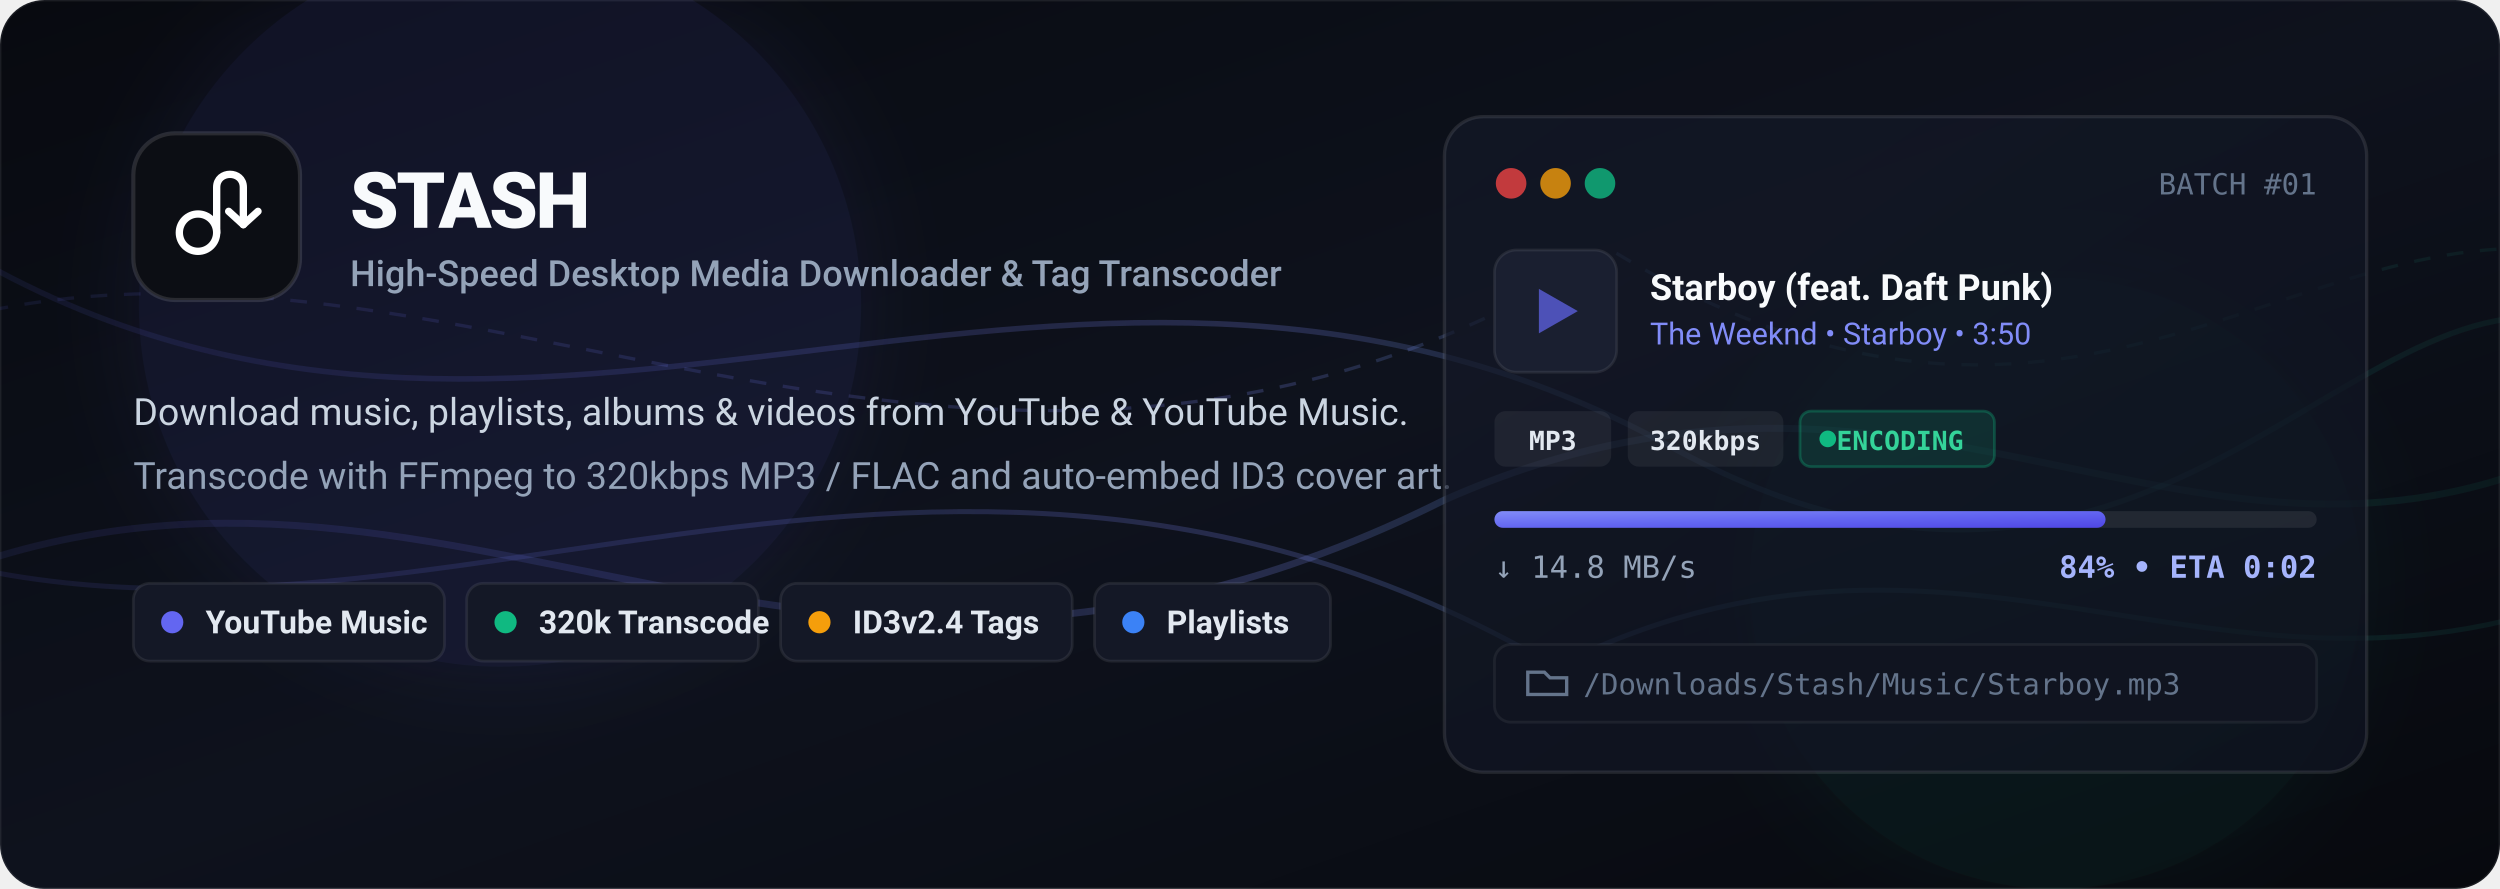
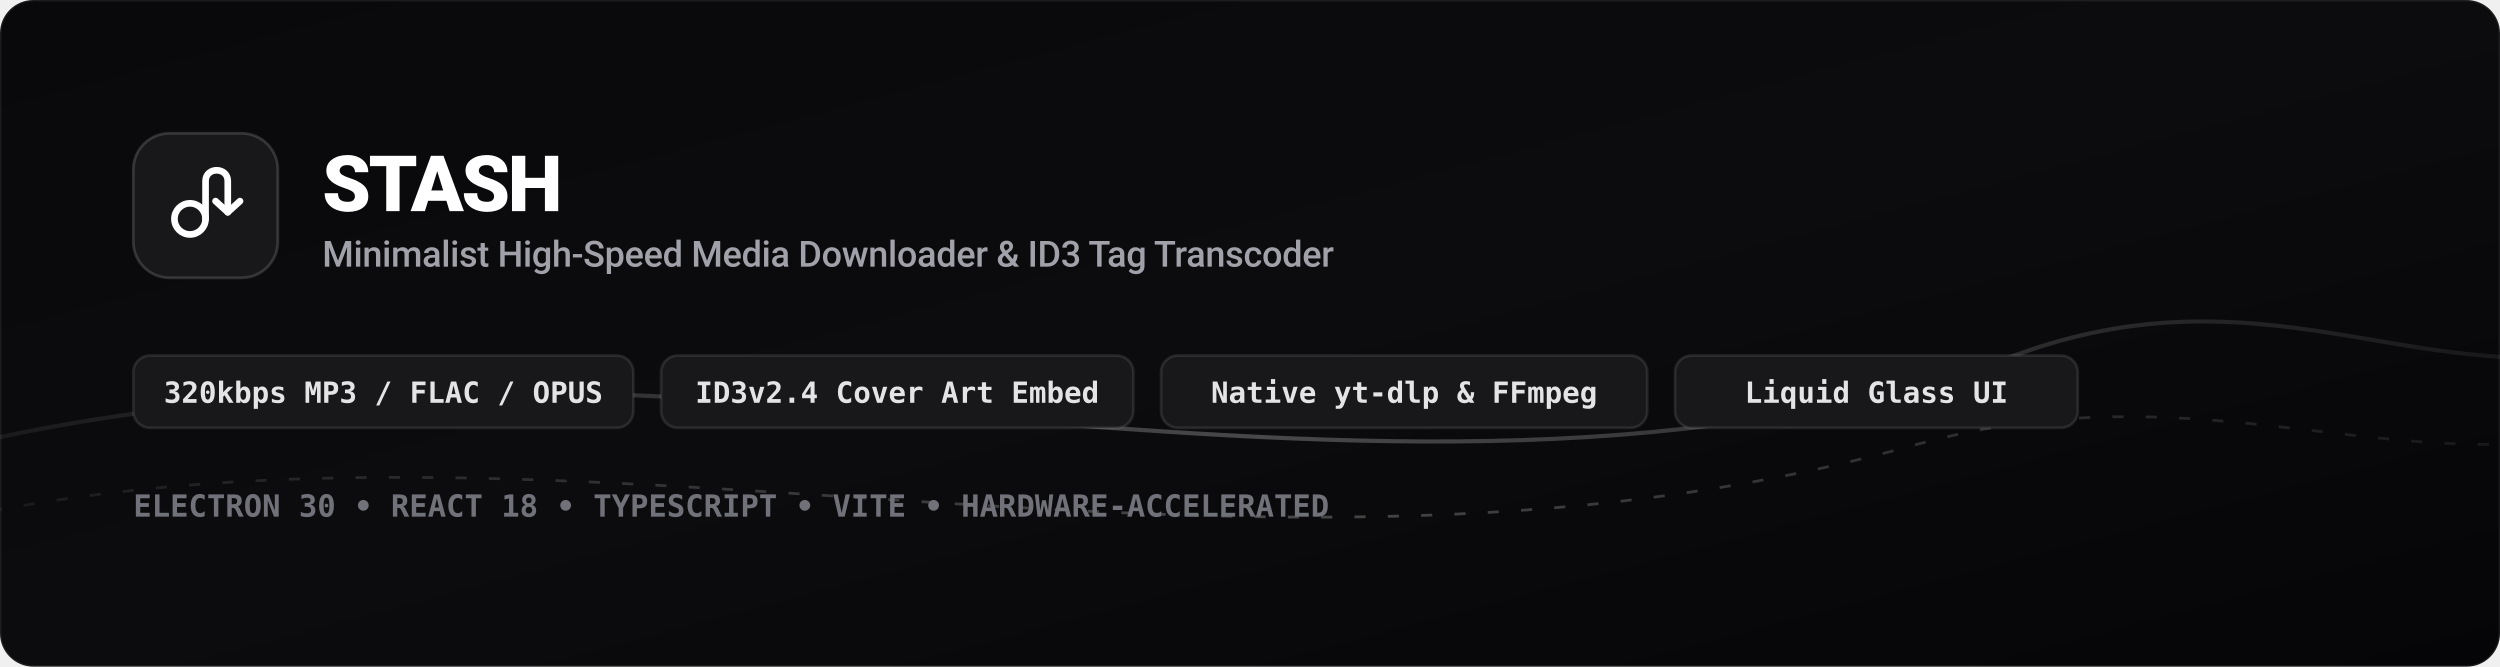
- <svg xmlns="http://www.w3.org/2000/svg" viewBox="0 0 900 320" width="100%" height="100%">
+ <svg xmlns="http://www.w3.org/2000/svg" viewBox="0 0 900 240" width="100%" height="100%">
  <defs>
-     <linearGradient id="bgGrad" x1="0%" y1="0%" x2="100%" y2="100%">
-       <stop offset="0%" stop-color="#080a10" />
-       <stop offset="50%" stop-color="#0e121d" />
-       <stop offset="100%" stop-color="#07090e" />
+     <linearGradient id="monoBg" x1="0%" y1="0%" x2="100%" y2="100%">
+       <stop offset="0%" stop-color="#09090b" />
+       <stop offset="50%" stop-color="#0c0c0e" />
+       <stop offset="100%" stop-color="#050507" />
    </linearGradient>
-     <linearGradient id="cardGrad" x1="0%" y1="0%" x2="100%" y2="100%">
-       <stop offset="0%" stop-color="#141928" stop-opacity="0.65" />
-       <stop offset="100%" stop-color="#0f1320" stop-opacity="0.75" />
+     <linearGradient id="monoLineGrad" x1="0%" y1="0%" x2="100%" y2="0%">
+       <stop offset="0%" stop-color="#ffffff" stop-opacity="0.04" />
+       <stop offset="50%" stop-color="#ffffff" stop-opacity="0.25" />
+       <stop offset="100%" stop-color="#ffffff" stop-opacity="0.04" />
    </linearGradient>
-     <linearGradient id="primaryGrad" x1="0%" y1="0%" x2="100%" y2="100%">
-       <stop offset="0%" stop-color="#818cf8" />
-       <stop offset="50%" stop-color="#6366f1" />
-       <stop offset="100%" stop-color="#4f46e5" />
-     </linearGradient>
-     <linearGradient id="pathGrad" x1="0%" y1="0%" x2="100%" y2="0%">
-       <stop offset="0%" stop-color="#6366f1" stop-opacity="0.08" />
-       <stop offset="50%" stop-color="#818cf8" stop-opacity="0.22" />
-       <stop offset="100%" stop-color="#10b981" stop-opacity="0.06" />
-     </linearGradient>
-     <filter id="glow" x="-20%" y="-20%" width="140%" height="140%">
-       <feGaussianBlur stdDeviation="16" result="blur" />
-       <feComposite in="SourceGraphic" in2="blur" operator="over" />
-     </filter>
    <style>
-       @keyframes floatPath1 {
-         0%, 100% { transform: translateY(0px); opacity: 0.25; }
-         50% { transform: translateY(-12px); opacity: 0.45; }
+       @keyframes slowLineFloat {
+         0%, 100% { transform: translateY(0px); opacity: 0.2; }
+         50% { transform: translateY(-8px); opacity: 0.45; }
      }
-       @keyframes floatPath2 {
-         0%, 100% { transform: translateY(0px); opacity: 0.2; }
-         50% { transform: translateY(14px); opacity: 0.38; }
-       }
-       @keyframes progressAnim {
-         0% { width: 18px; }
-         50% { width: 220px; }
-         85% { width: 275px; }
-         100% { width: 296px; }
-       }
-       @keyframes pulseDot {
-         0%, 100% { opacity: 0.5; }
+       @keyframes logoGlowBreathe {
+         0%, 100% { opacity: 0.9; }
        50% { opacity: 1; }
      }
-       @keyframes brandPulse {
-         0%, 100% { filter: drop-shadow(0 0 4px rgba(99, 102, 241, 0.2)); }
-         50% { filter: drop-shadow(0 0 14px rgba(99, 102, 241, 0.5)); }
-       }
-       .path-anim-1 { animation: floatPath1 14s ease-in-out infinite; }
-       .path-anim-2 { animation: floatPath2 18s ease-in-out infinite; }
-       .progress-fill { animation: progressAnim 7s cubic-bezier(0.4, 0, 0.2, 1) infinite; }
-       .pulse-dot { animation: pulseDot 1.8s ease-in-out infinite; }
-       .brand-glow { animation: brandPulse 4s ease-in-out infinite; }
-       .mono-text { font-family: ui-monospace, SFMono-Regular, "SF Mono", Menlo, Consolas, monospace; }
-       .sans-text { font-family: -apple-system, BlinkMacSystemFont, "Segoe UI", Roboto, Helvetica, Arial, sans-serif; }
+       .anim-line { animation: slowLineFloat 12s cubic-bezier(0.4, 0, 0.2, 1) infinite; }
+       .anim-logo { animation: logoGlowBreathe 8s ease-in-out infinite; }
+       .sans-title { font-family: -apple-system, BlinkMacSystemFont, "Segoe UI", Roboto, "Helvetica Neue", Arial, sans-serif; font-weight: 800; }
+       .sans-sub { font-family: -apple-system, BlinkMacSystemFont, "Segoe UI", Roboto, "Helvetica Neue", Arial, sans-serif; font-weight: 500; }
+       .mono-pill { font-family: ui-monospace, SFMono-Regular, "SF Mono", Menlo, Consolas, monospace; font-weight: 600; }
    </style>
  </defs>
-   <rect width="900" height="320" rx="16" fill="url(#bgGrad)" stroke="rgba(255,255,255,0.08)" stroke-width="1" />
-   <g class="path-anim-1">
-     <path d="M-50,220 C150,120 280,300 520,180 C700,100 800,240 950,150" fill="none" stroke="url(#pathGrad)" stroke-width="2.5" />
-     <path d="M-80,180 C120,280 320,100 560,240 C720,160 820,290 980,190" fill="none" stroke="url(#pathGrad)" stroke-width="1.8" />
+   <rect width="900" height="240" rx="12" fill="url(#monoBg)" stroke="rgba(255, 255, 255, 0.08)" stroke-width="1" />
+   <g class="anim-line">
+     <path d="M-50,170 C220,90 480,210 720,130 C820,90 880,150 960,120" fill="none" stroke="url(#monoLineGrad)" stroke-width="1.5" />
+     <path d="M-50,195 C180,130 440,230 690,160 C800,130 870,180 960,150" fill="none" stroke="url(#monoLineGrad)" stroke-width="1" stroke-dasharray="4,8" />
  </g>
-   <g class="path-anim-2">
-     <path d="M-30,80 C180,220 380,40 600,160 C780,260 850,80 940,120" fill="none" stroke="url(#pathGrad)" stroke-width="2" />
-     <path d="M-60,130 C140,40 340,240 580,90 C760,200 840,50 960,100" fill="none" stroke="url(#pathGrad)" stroke-width="1.2" stroke-dasharray="6,6" />
-   </g>
-   <circle cx="180" cy="110" r="130" fill="#6366f1" opacity="0.09" filter="url(#glow)" />
-   <circle cx="740" cy="210" r="110" fill="#10b981" opacity="0.06" filter="url(#glow)" />
-   <g transform="translate(48, 48)">
-     <g class="brand-glow">
-       <rect x="0" y="0" width="60" height="60" rx="15" fill="#0c0e14" stroke="rgba(255,255,255,0.12)" stroke-width="1.5" />
-       <g transform="translate(6, 6) scale(0.48)">
-         <circle cx="36" cy="62" r="14" stroke="#ffffff" stroke-width="5.5" fill="none" />
-         <path d="M50 62 V28 C50 15 70 15 70 28 V56" stroke="#ffffff" stroke-width="5.5" stroke-linecap="round" stroke-linejoin="round" fill="none" />
-         <path d="M59 46 L70 56 L81 46" stroke="#ffffff" stroke-width="5.5" stroke-linecap="round" stroke-linejoin="round" fill="none" />
+   <g transform="translate(48, 44)">
+     <g class="anim-logo" transform="translate(0, 4)">
+       <rect width="52" height="52" rx="13" fill="#18181b" stroke="rgba(255, 255, 255, 0.15)" stroke-width="1" />
+       <g transform="translate(6, 6) scale(0.40)">
+         <circle cx="36" cy="62" r="14" stroke="#ffffff" stroke-width="6" fill="none" />
+         <path d="M50 62 V28 C50 15 70 15 70 28 V56" stroke="#ffffff" stroke-width="6" stroke-linecap="round" stroke-linejoin="round" fill="none" />
+         <path d="M59 46 L70 56 L81 46" stroke="#ffffff" stroke-width="6" stroke-linecap="round" stroke-linejoin="round" fill="none" />
      </g>
    </g>
-     <text x="78" y="34" class="sans-text" font-size="28" font-weight="800" fill="#f8fafc" letter-spacing="-0.03em">
+     <text x="68" y="32" class="sans-title" font-size="28" fill="#ffffff" letter-spacing="-0.03em">
      STASH
    </text>
-     <text x="78" y="55" class="sans-text" font-size="13" font-weight="500" fill="#94a3b8">
-       High-Speed Desktop Media Downloader &amp; Tag Transcoder
+     <text x="68" y="52" class="sans-sub" font-size="13" fill="#a1a1aa" letter-spacing="-0.01em">
+       Minimalist High-Speed Media Downloader &amp; ID3 Tag Transcoder
    </text>
-     <text x="0" y="105" class="sans-text" font-size="13.5" fill="#cbd5e1" font-weight="400" line-height="1.5">
-       Download music, playlists, albums &amp; videos from YouTube &amp; YouTube Music.
+     <g transform="translate(0, 84)">
+       <g transform="translate(0, 0)">
+         <rect width="180" height="26" rx="6" fill="#18181b" stroke="rgba(255, 255, 255, 0.1)" stroke-width="1" />
+         <text x="90" y="17" class="mono-pill" font-size="10.5" fill="#e4e4e7" text-anchor="middle">320kbps MP3 / FLAC / OPUS</text>
+       </g>
+       <g transform="translate(190, 0)">
+         <rect width="170" height="26" rx="6" fill="#18181b" stroke="rgba(255, 255, 255, 0.1)" stroke-width="1" />
+         <text x="85" y="17" class="mono-pill" font-size="10.5" fill="#e4e4e7" text-anchor="middle">ID3v2.4 Cover Art Embed</text>
+       </g>
+       <g transform="translate(370, 0)">
+         <rect width="175" height="26" rx="6" fill="#18181b" stroke="rgba(255, 255, 255, 0.1)" stroke-width="1" />
+         <text x="87.5" y="17" class="mono-pill" font-size="10.5" fill="#e4e4e7" text-anchor="middle">Native yt-dlp &amp; FFmpeg</text>
+       </g>
+       <g transform="translate(555, 0)">
+         <rect width="145" height="26" rx="6" fill="#18181b" stroke="rgba(255, 255, 255, 0.1)" stroke-width="1" />
+         <text x="72.5" y="17" class="mono-pill" font-size="10.5" fill="#e4e4e7" text-anchor="middle">Liquid Glass UI</text>
+       </g>
+     </g>
+     <text x="0" y="142" class="mono-pill" font-size="11" fill="#71717a">
+       ELECTRON 30 • REACT 18 • TYPESCRIPT • VITE • HARDWARE-ACCELERATED
    </text>
-     <text x="0" y="128" class="sans-text" font-size="13.5" fill="#94a3b8" font-weight="400">
-       Transcode with FFmpeg to 320kbps MP3 / FLAC and auto-embed ID3 cover art.
-     </text>
-     <g transform="translate(0, 162)">
-       <rect x="0" y="0" width="112" height="28" rx="6" fill="#141826" stroke="rgba(255,255,255,0.08)" />
-       <circle cx="14" cy="14" r="4" fill="#6366f1" />
-       <text x="26" y="18" class="sans-text" font-size="11.5" font-weight="600" fill="#e2e8f0">YouTube Music</text>
-       <rect x="120" y="0" width="105" height="28" rx="6" fill="#141826" stroke="rgba(255,255,255,0.08)" />
-       <circle cx="134" cy="14" r="4" fill="#10b981" />
-       <text x="146" y="18" class="sans-text" font-size="11.5" font-weight="600" fill="#e2e8f0">320k Transcode</text>
-       <rect x="233" y="0" width="105" height="28" rx="6" fill="#141826" stroke="rgba(255,255,255,0.08)" />
-       <circle cx="247" cy="14" r="4" fill="#f59e0b" />
-       <text x="259" y="18" class="sans-text" font-size="11.5" font-weight="600" fill="#e2e8f0">ID3v2.4 Tags</text>
-       <rect x="346" y="0" width="85" height="28" rx="6" fill="#141826" stroke="rgba(255,255,255,0.08)" />
-       <circle cx="360" cy="14" r="4" fill="#3b82f6" />
-       <text x="372" y="18" class="sans-text" font-size="11.5" font-weight="600" fill="#e2e8f0">Playlists</text>
-     </g>
-   </g>
-   <g transform="translate(520, 42)">
-     <rect width="332" height="236" rx="14" fill="url(#cardGrad)" stroke="rgba(255,255,255,0.1)" stroke-width="1.2" />
-     <g transform="translate(18, 18)">
-       <circle cx="6" cy="6" r="5.5" fill="#ef4444" opacity="0.8" />
-       <circle cx="22" cy="6" r="5.5" fill="#f59e0b" opacity="0.8" />
-       <circle cx="38" cy="6" r="5.5" fill="#10b981" opacity="0.8" />
-       <text x="296" y="10" class="mono-text" font-size="10.5" fill="#64748b" text-anchor="end">BATCH #01</text>
-     </g>
-     <g transform="translate(18, 48)">
-       <rect width="44" height="44" rx="8" fill="#1a1f30" stroke="rgba(255,255,255,0.08)" />
-       <path d="M16,14 L30,22 L16,30 Z" fill="#6366f1" opacity="0.7" />
-       <text x="56" y="18" class="sans-text" font-size="13" font-weight="600" fill="#f8fafc">
-         Starboy (feat. Daft Punk)
-       </text>
-       <text x="56" y="34" class="sans-text" font-size="11" fill="#818cf8">
-         The Weeknd • Starboy • 3:50
-       </text>
-     </g>
-     <g transform="translate(18, 106)">
-       <rect width="42" height="20" rx="4" fill="rgba(255,255,255,0.06)" />
-       <text x="21" y="14" class="mono-text" font-size="9.5" font-weight="600" fill="#e2e8f0" text-anchor="middle">MP3</text>
-       <rect x="48" y="0" width="56" height="20" rx="4" fill="rgba(255,255,255,0.06)" />
-       <text x="76" y="14" class="mono-text" font-size="9.5" font-weight="600" fill="#e2e8f0" text-anchor="middle">320kbps</text>
-       <rect x="110" y="0" width="70" height="20" rx="4" fill="rgba(16, 185, 129, 0.15)" stroke="rgba(16, 185, 129, 0.3)" />
-       <circle cx="120" cy="10" r="3" fill="#10b981" class="pulse-dot" />
-       <text x="146" y="14" class="mono-text" font-size="9.5" font-weight="600" fill="#34d399" text-anchor="middle">ENCODING</text>
-     </g>
-     <g transform="translate(18, 142)">
-       <rect width="296" height="6" rx="3" fill="rgba(255,255,255,0.08)" />
-       <rect class="progress-fill" width="220" height="6" rx="3" fill="url(#primaryGrad)" />
-       <text x="0" y="24" class="mono-text" font-size="11" fill="#94a3b8">
-         ↓ 14.8 MB/s
-       </text>
-       <text x="296" y="24" class="mono-text" font-size="11" font-weight="600" fill="#a5b4fc" text-anchor="end">
-         84% • ETA 0:02
-       </text>
-     </g>
-     <g transform="translate(18, 190)">
-       <rect width="296" height="28" rx="6" fill="#101420" stroke="rgba(255,255,255,0.06)" />
-       <path d="M12,18 L12,10 L18,10 L20,12 L26,12 L26,18 Z" fill="none" stroke="#64748b" stroke-width="1.2" />
-       <text x="32" y="18" class="mono-text" font-size="10.5" fill="#64748b">
-         /Downloads/Stash/Music/Starboy.mp3
-       </text>
-     </g>
  </g>
</svg>
